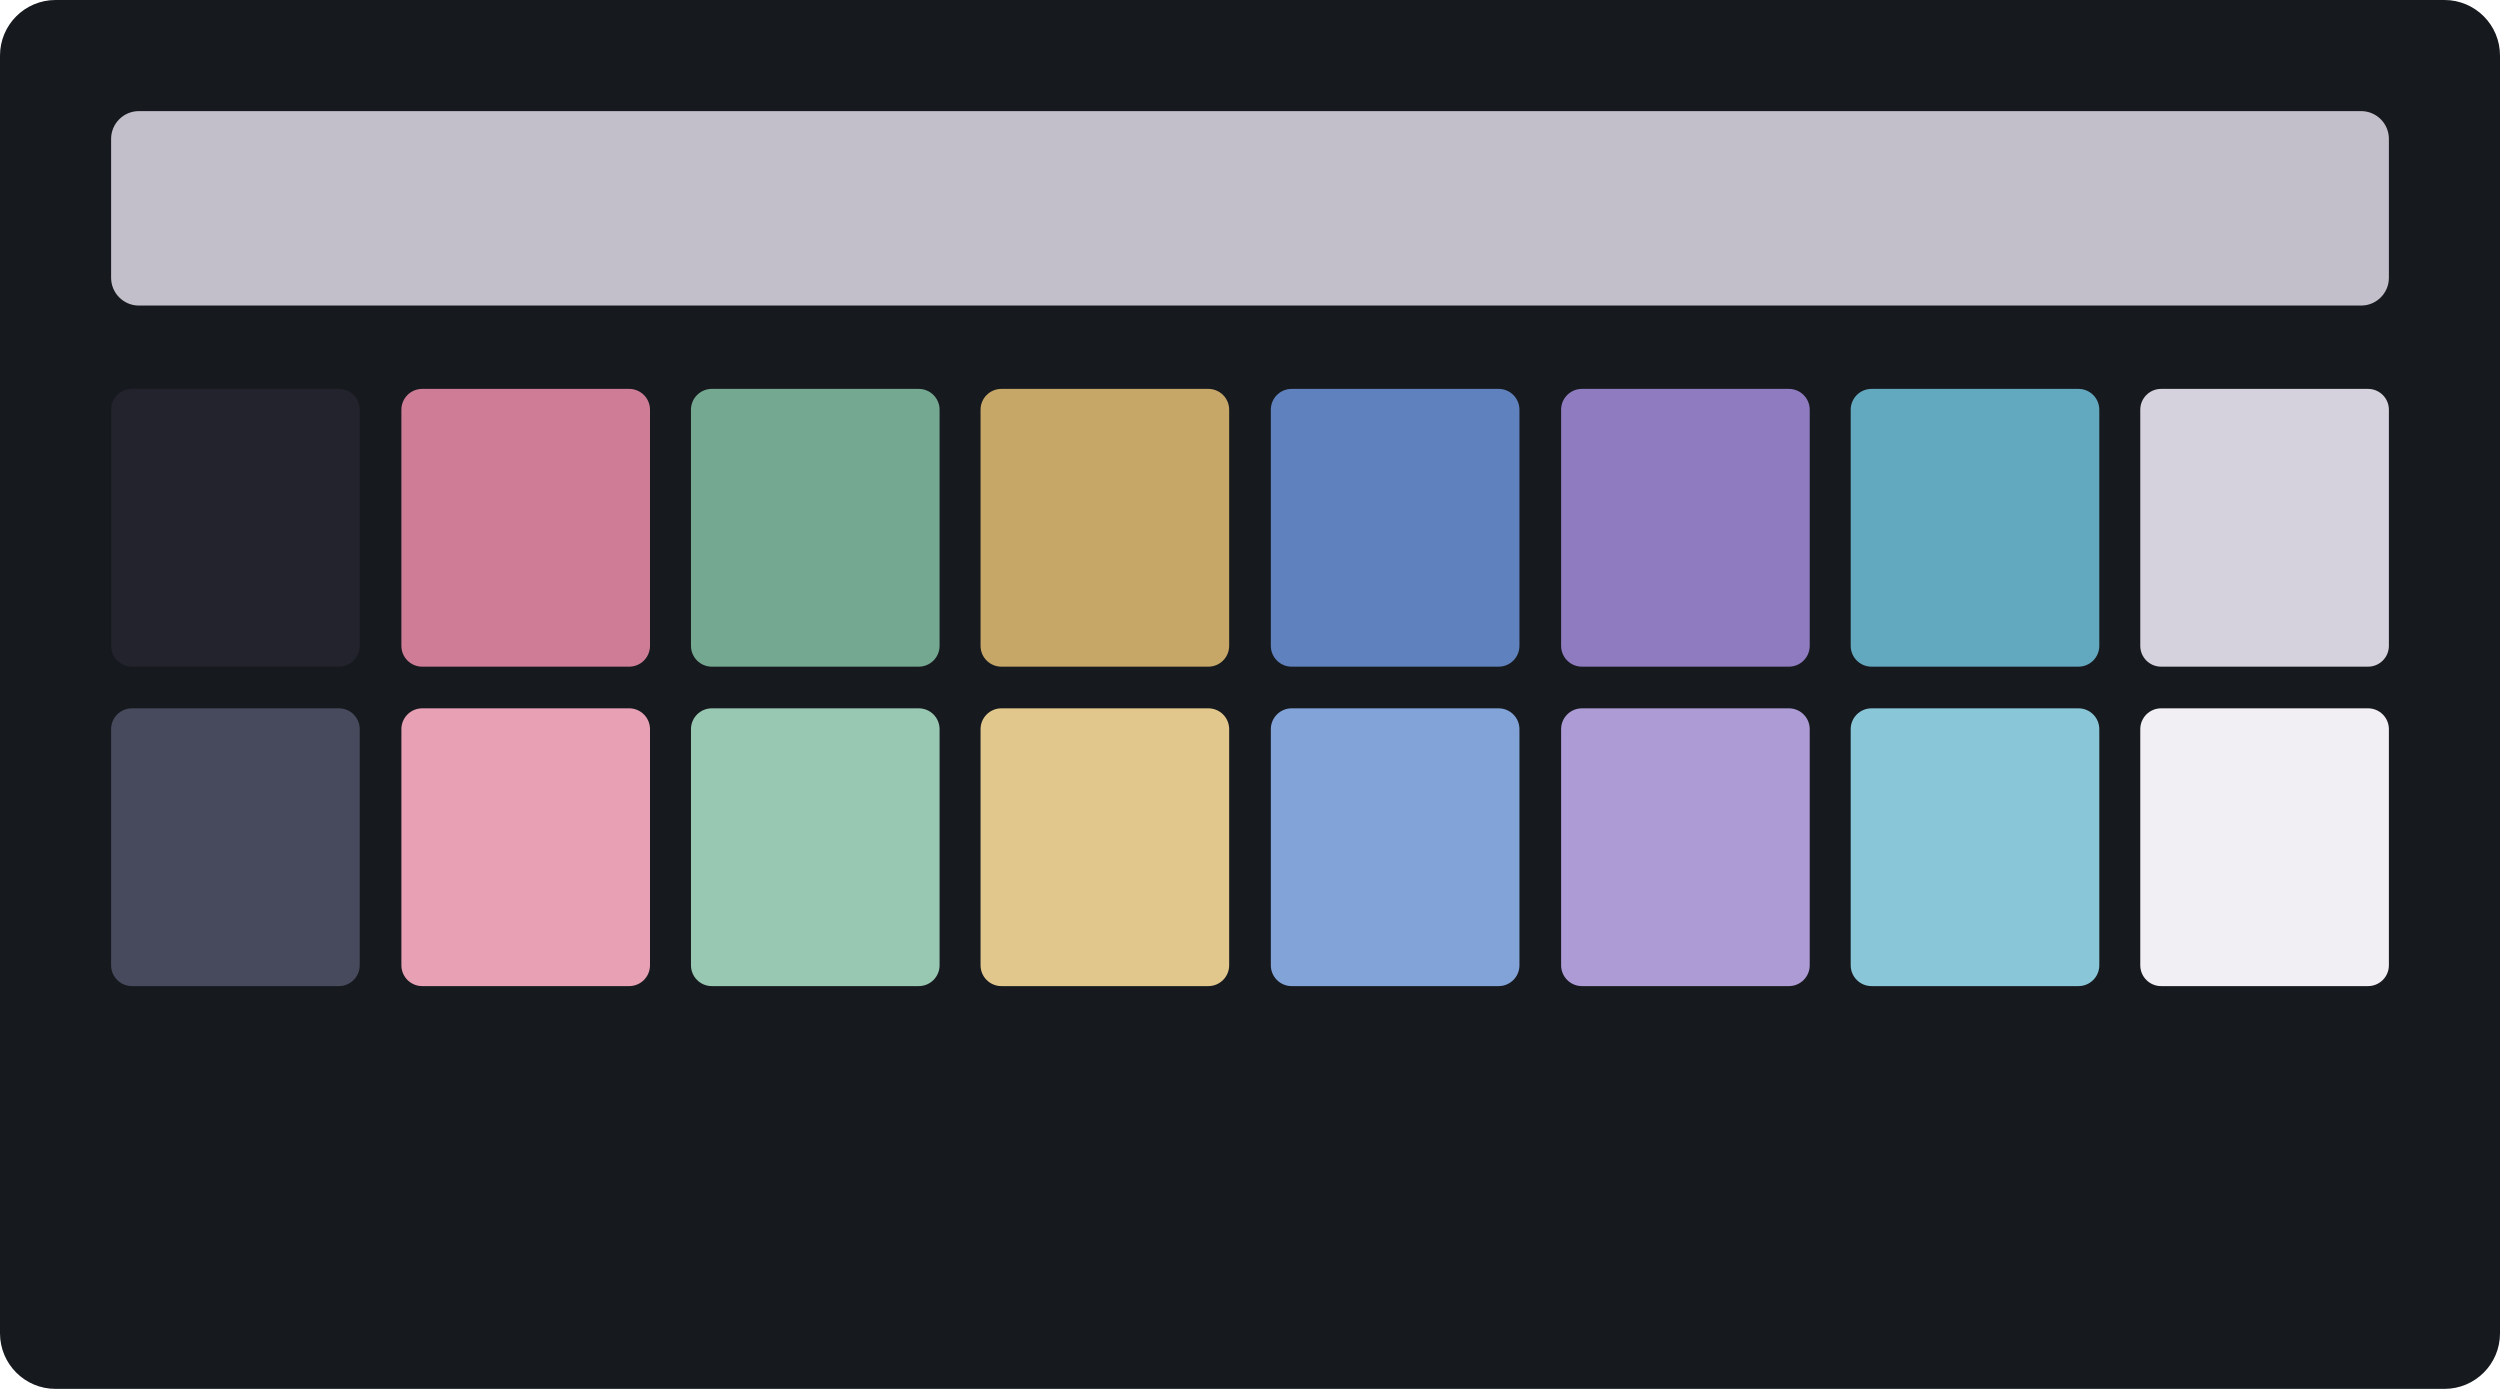
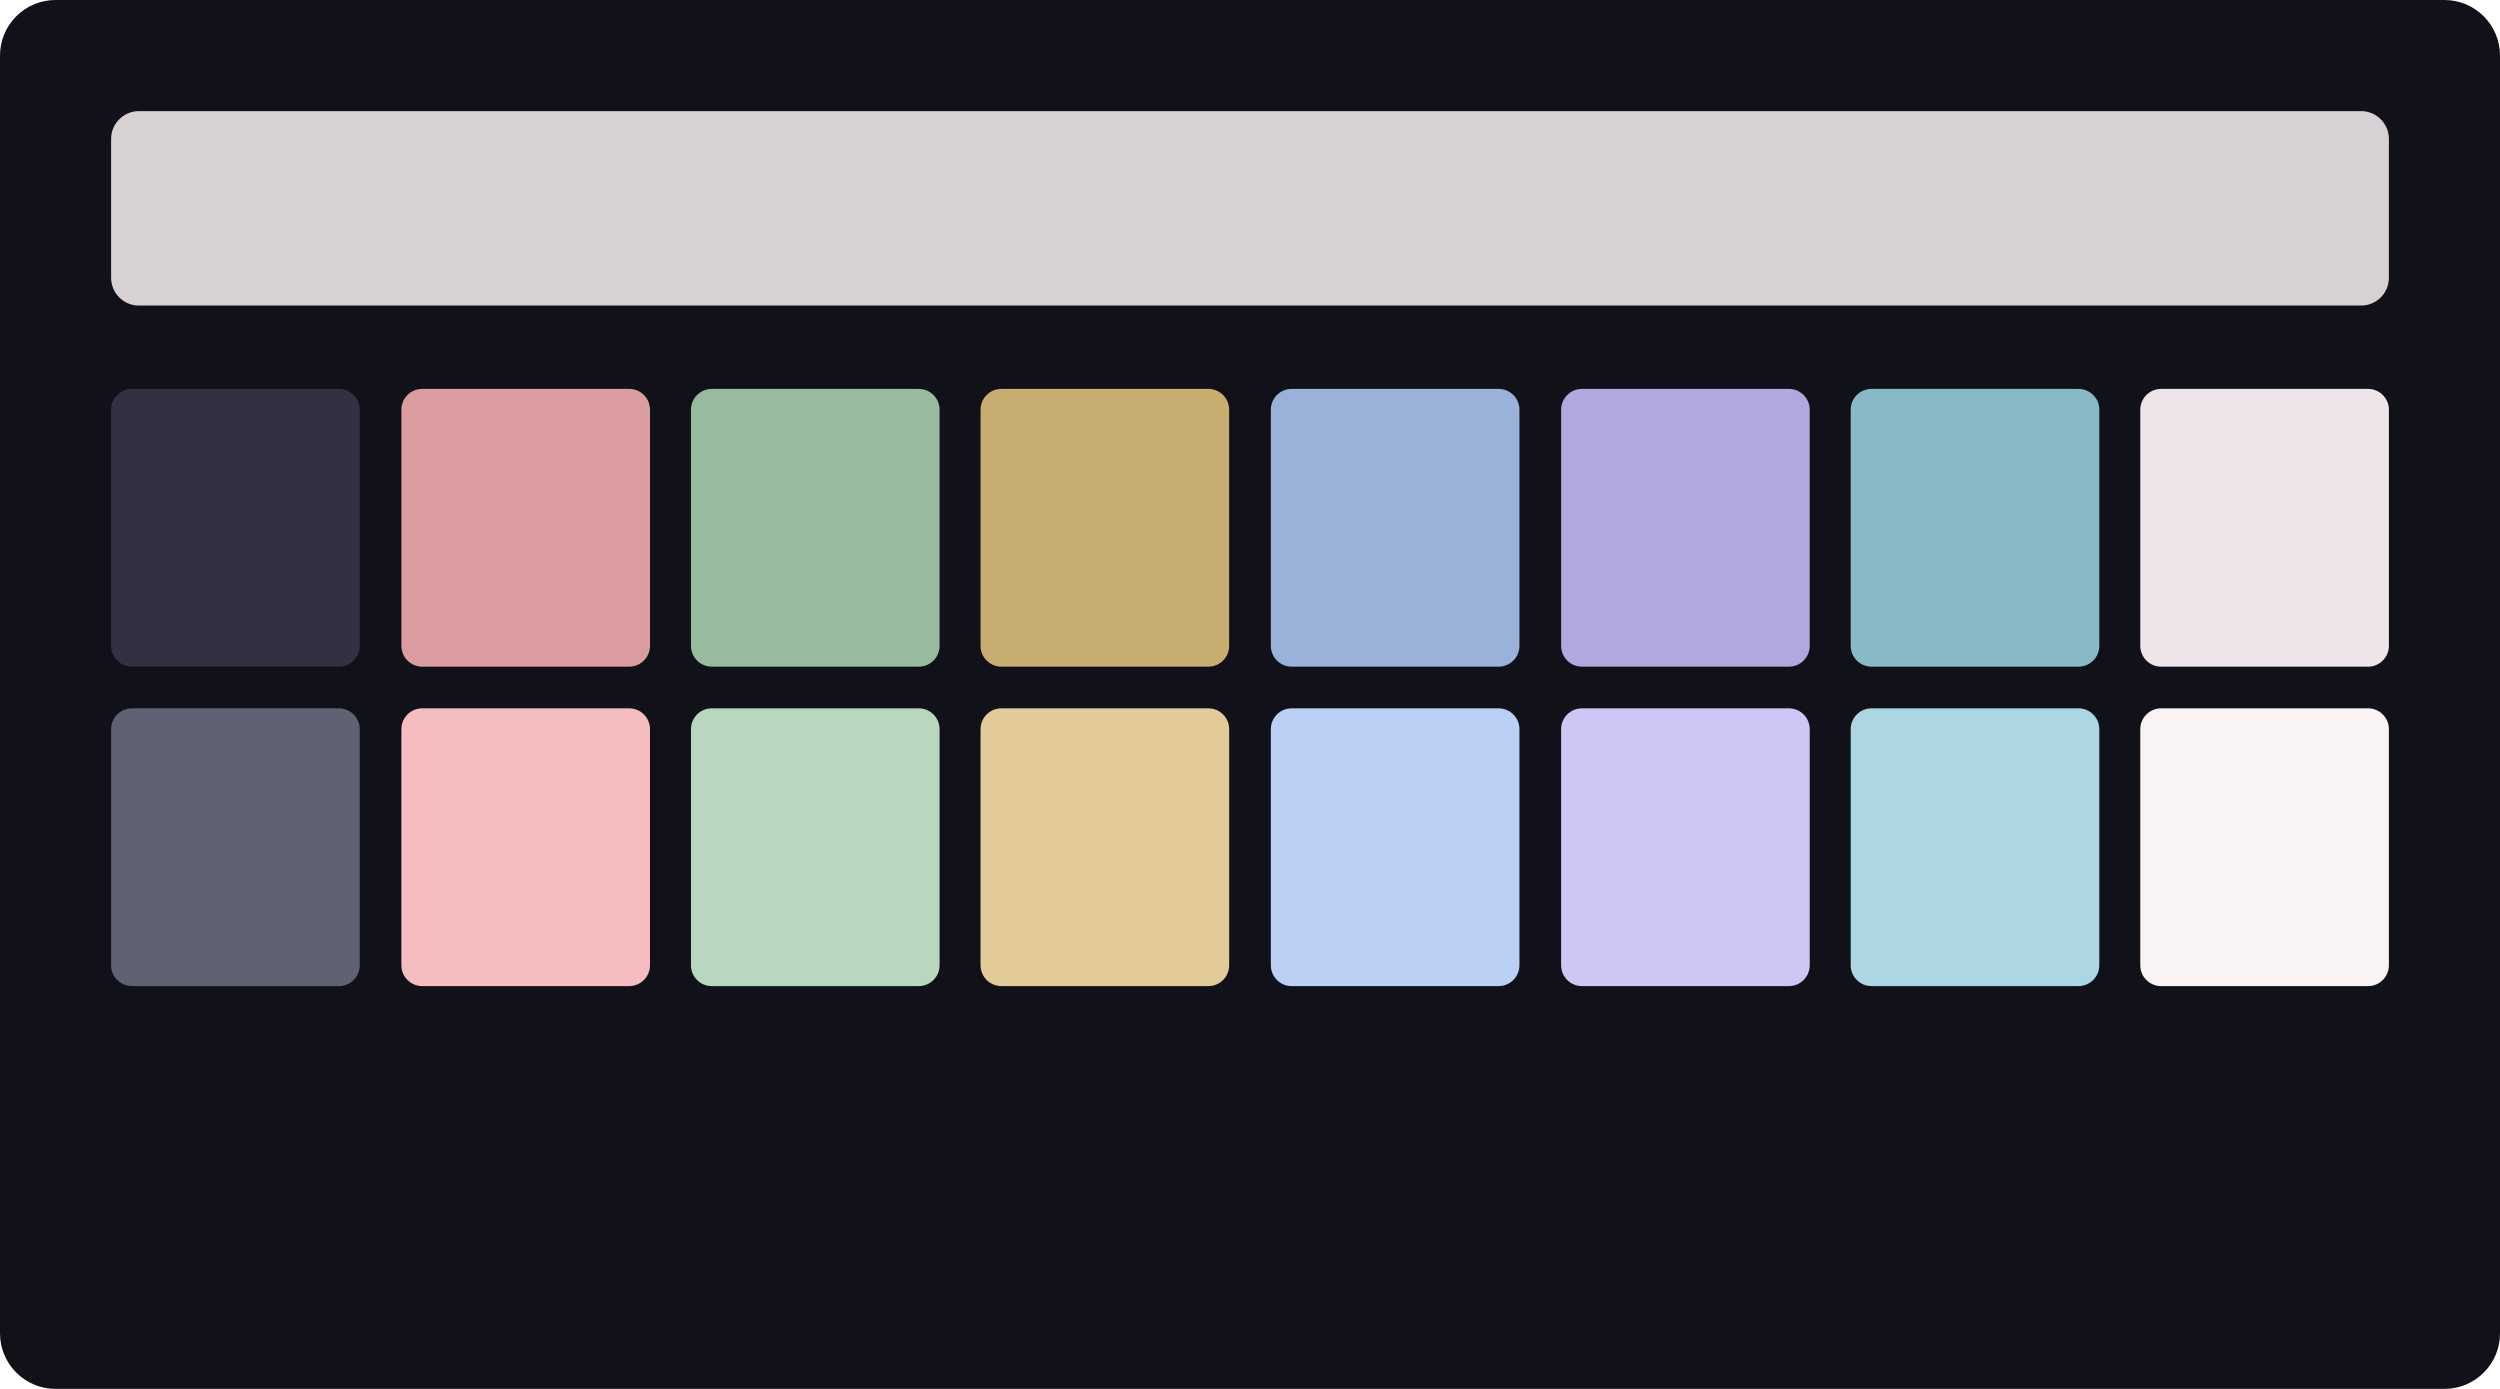
<svg xmlns="http://www.w3.org/2000/svg" width="360" height="200" viewBox="0 0 360 200">
-   <rect width="360" height="200" rx="8" fill="#16191e" />
-   <rect x="16" y="16" width="328" height="28" rx="4" fill="#d6d2dd" opacity="0.9" />
-   <rect x="16.0" y="56" width="35.8" height="40" rx="3" fill="#22232c" />
-   <rect x="57.8" y="56" width="35.8" height="40" rx="3" fill="#cf7d96" />
-   <rect x="99.5" y="56" width="35.8" height="40" rx="3" fill="#74a890" />
-   <rect x="141.2" y="56" width="35.8" height="40" rx="3" fill="#c7a767" />
-   <rect x="183.0" y="56" width="35.8" height="40" rx="3" fill="#5f82bf" />
-   <rect x="224.8" y="56" width="35.8" height="40" rx="3" fill="#8f7bc0" />
-   <rect x="266.5" y="56" width="35.8" height="40" rx="3" fill="#62a8be" />
-   <rect x="308.2" y="56" width="35.8" height="40" rx="3" fill="#d6d2dd" />
-   <rect x="16.0" y="102" width="35.8" height="40" rx="3" fill="#474a5c" />
-   <rect x="57.8" y="102" width="35.8" height="40" rx="3" fill="#e8a0b4" />
-   <rect x="99.5" y="102" width="35.8" height="40" rx="3" fill="#98c8b2" />
-   <rect x="141.2" y="102" width="35.8" height="40" rx="3" fill="#e2c78c" />
-   <rect x="183.0" y="102" width="35.8" height="40" rx="3" fill="#82a3d8" />
-   <rect x="224.8" y="102" width="35.8" height="40" rx="3" fill="#ad9bd6" />
-   <rect x="266.5" y="102" width="35.8" height="40" rx="3" fill="#88c6d8" />
-   <rect x="308.2" y="102" width="35.8" height="40" rx="3" fill="#f1eef4" />
+   <rect width="360" height="200" rx="8" fill="#111119" />
+   <rect x="16" y="16" width="328" height="28" rx="4" fill="#ede5e9" opacity="0.9" />
+   <rect x="16.0" y="56" width="35.8" height="40" rx="3" fill="#313142" />
+   <rect x="57.8" y="56" width="35.8" height="40" rx="3" fill="#dc9da1" />
+   <rect x="99.5" y="56" width="35.8" height="40" rx="3" fill="#98ba9e" />
+   <rect x="141.2" y="56" width="35.8" height="40" rx="3" fill="#c7ad70" />
+   <rect x="183.0" y="56" width="35.8" height="40" rx="3" fill="#9ab1da" />
+   <rect x="224.8" y="56" width="35.8" height="40" rx="3" fill="#afa9dd" />
+   <rect x="266.5" y="56" width="35.8" height="40" rx="3" fill="#88bac6" />
+   <rect x="308.2" y="56" width="35.8" height="40" rx="3" fill="#ede5e9" />
+   <rect x="16.0" y="102" width="35.8" height="40" rx="3" fill="#616174" />
+   <rect x="57.8" y="102" width="35.8" height="40" rx="3" fill="#f5bdc0" />
+   <rect x="99.5" y="102" width="35.8" height="40" rx="3" fill="#b9d7be" />
+   <rect x="141.2" y="102" width="35.8" height="40" rx="3" fill="#e2cb98" />
+   <rect x="183.0" y="102" width="35.8" height="40" rx="3" fill="#bacff3" />
+   <rect x="224.8" y="102" width="35.8" height="40" rx="3" fill="#ccc7f5" />
+   <rect x="266.5" y="102" width="35.8" height="40" rx="3" fill="#acd6e1" />
+   <rect x="308.2" y="102" width="35.8" height="40" rx="3" fill="#f9f3f4" />
</svg>
